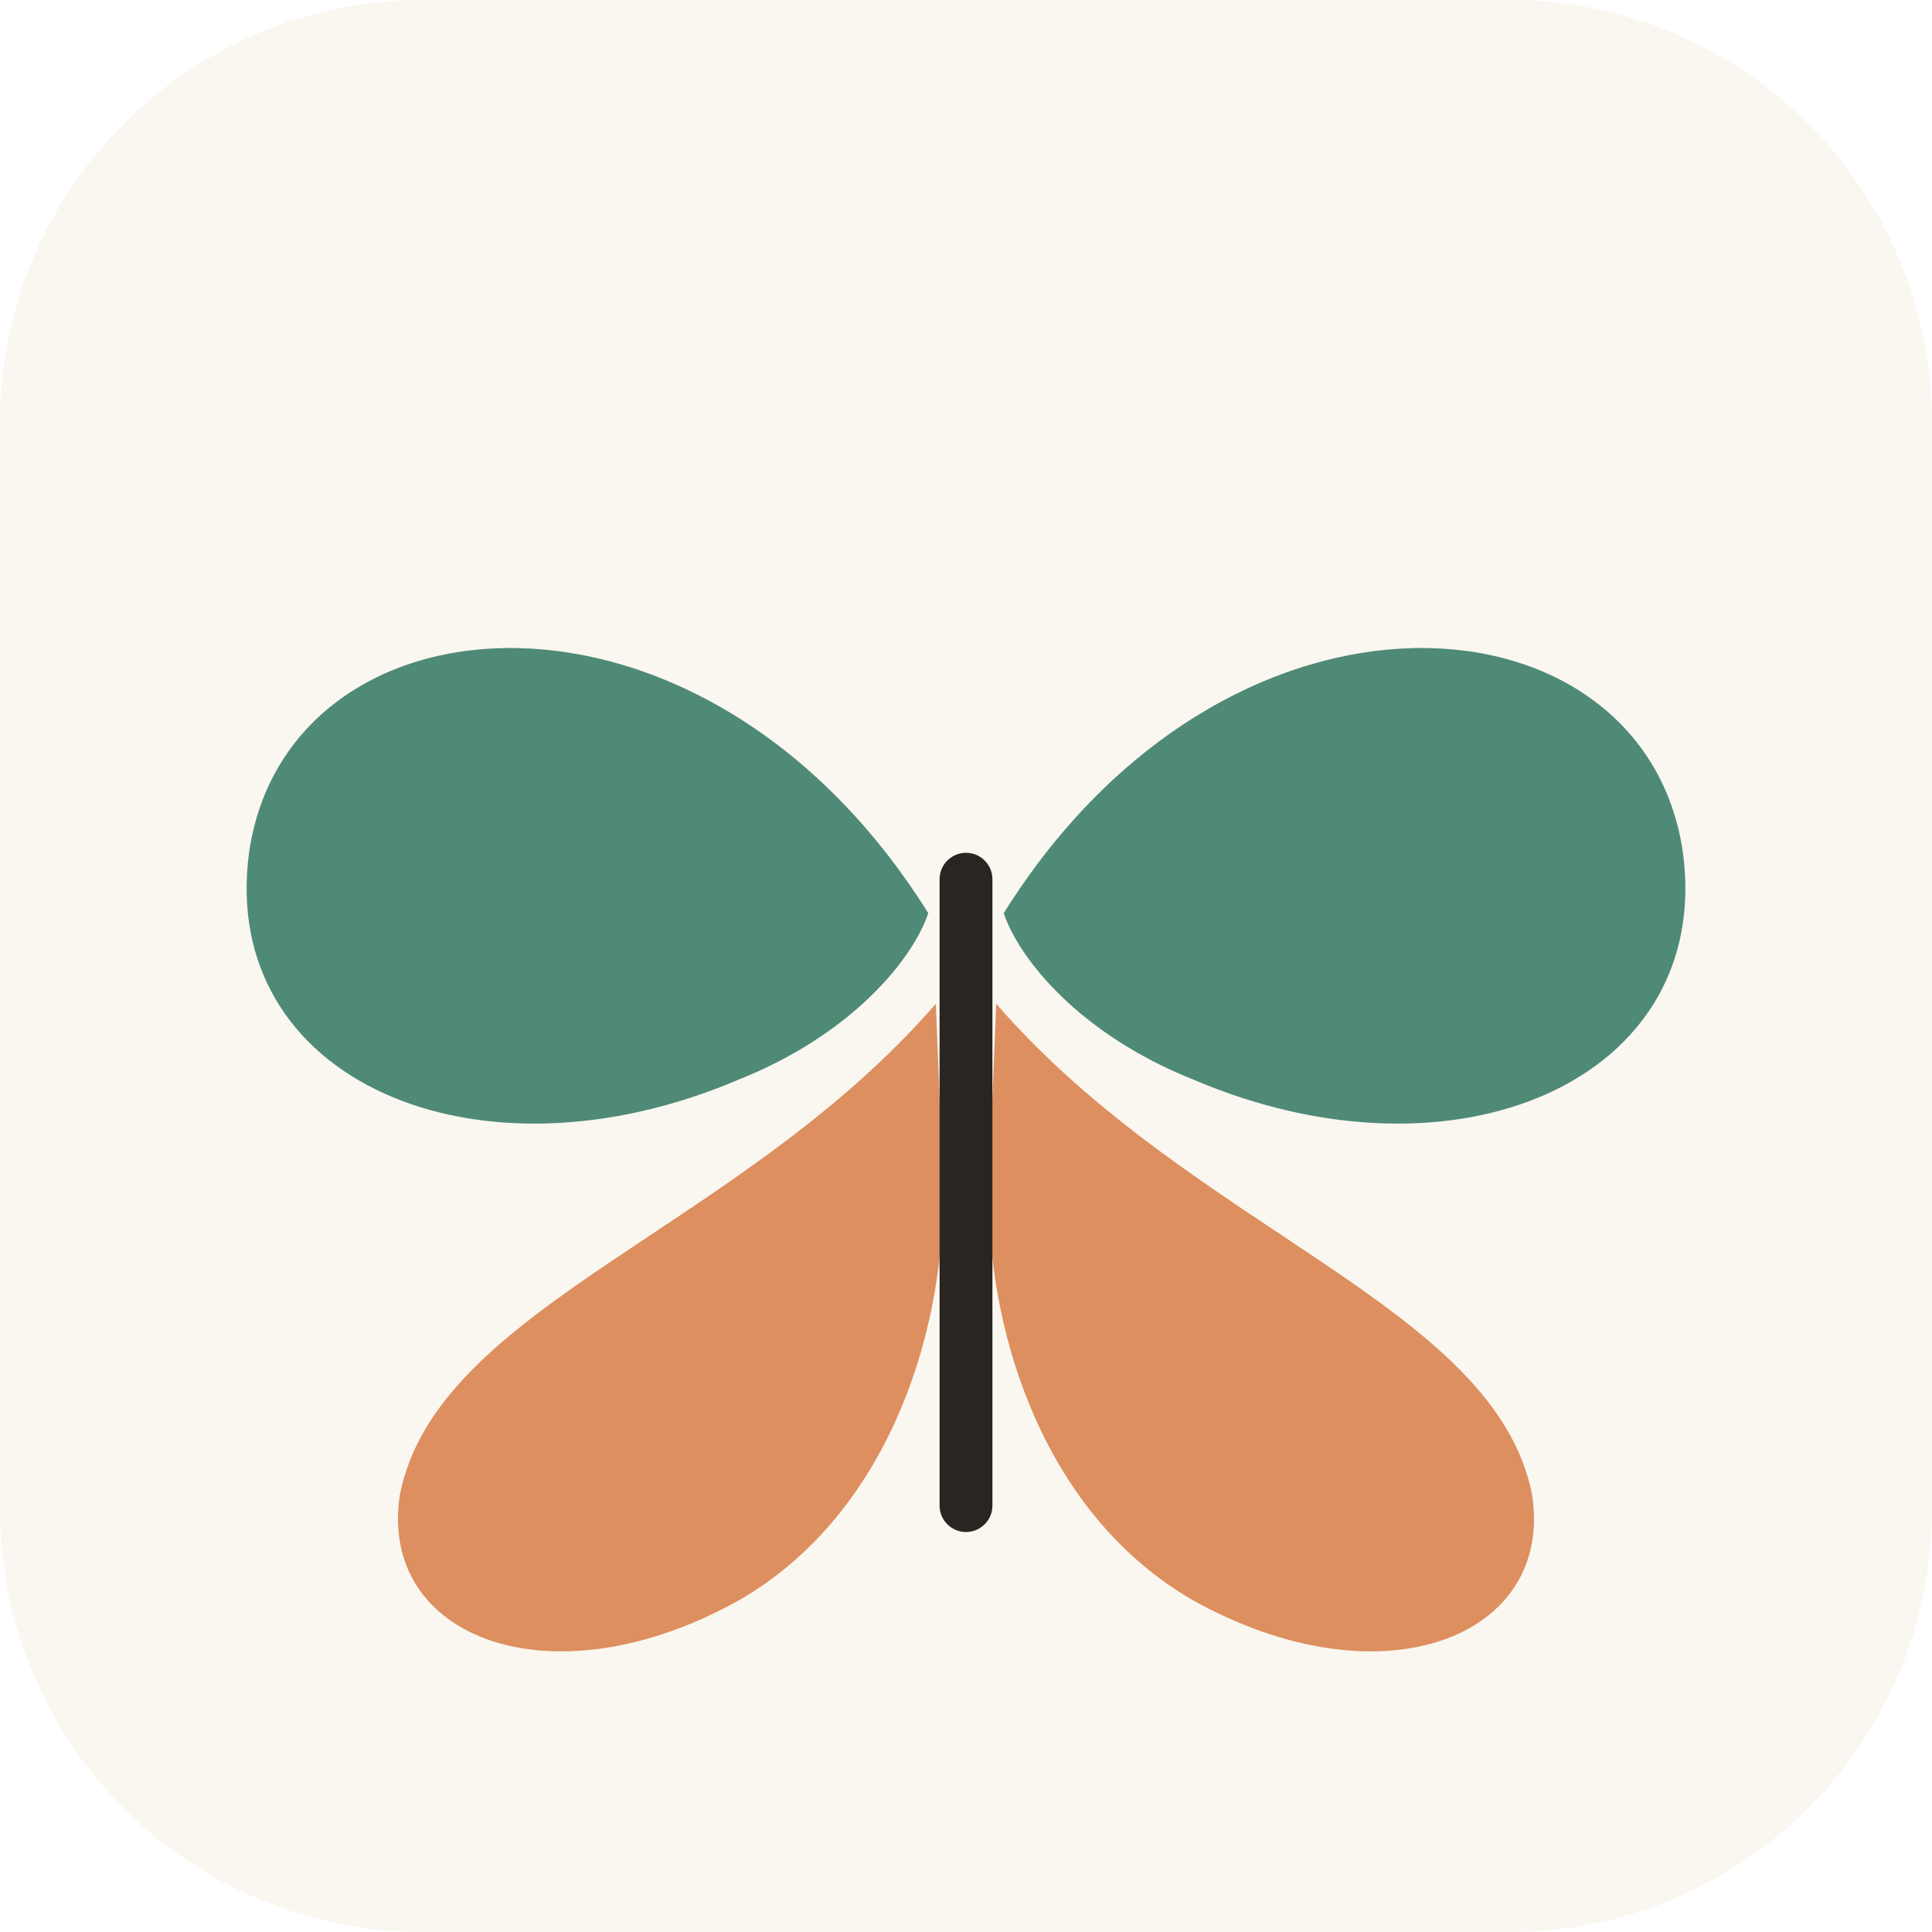
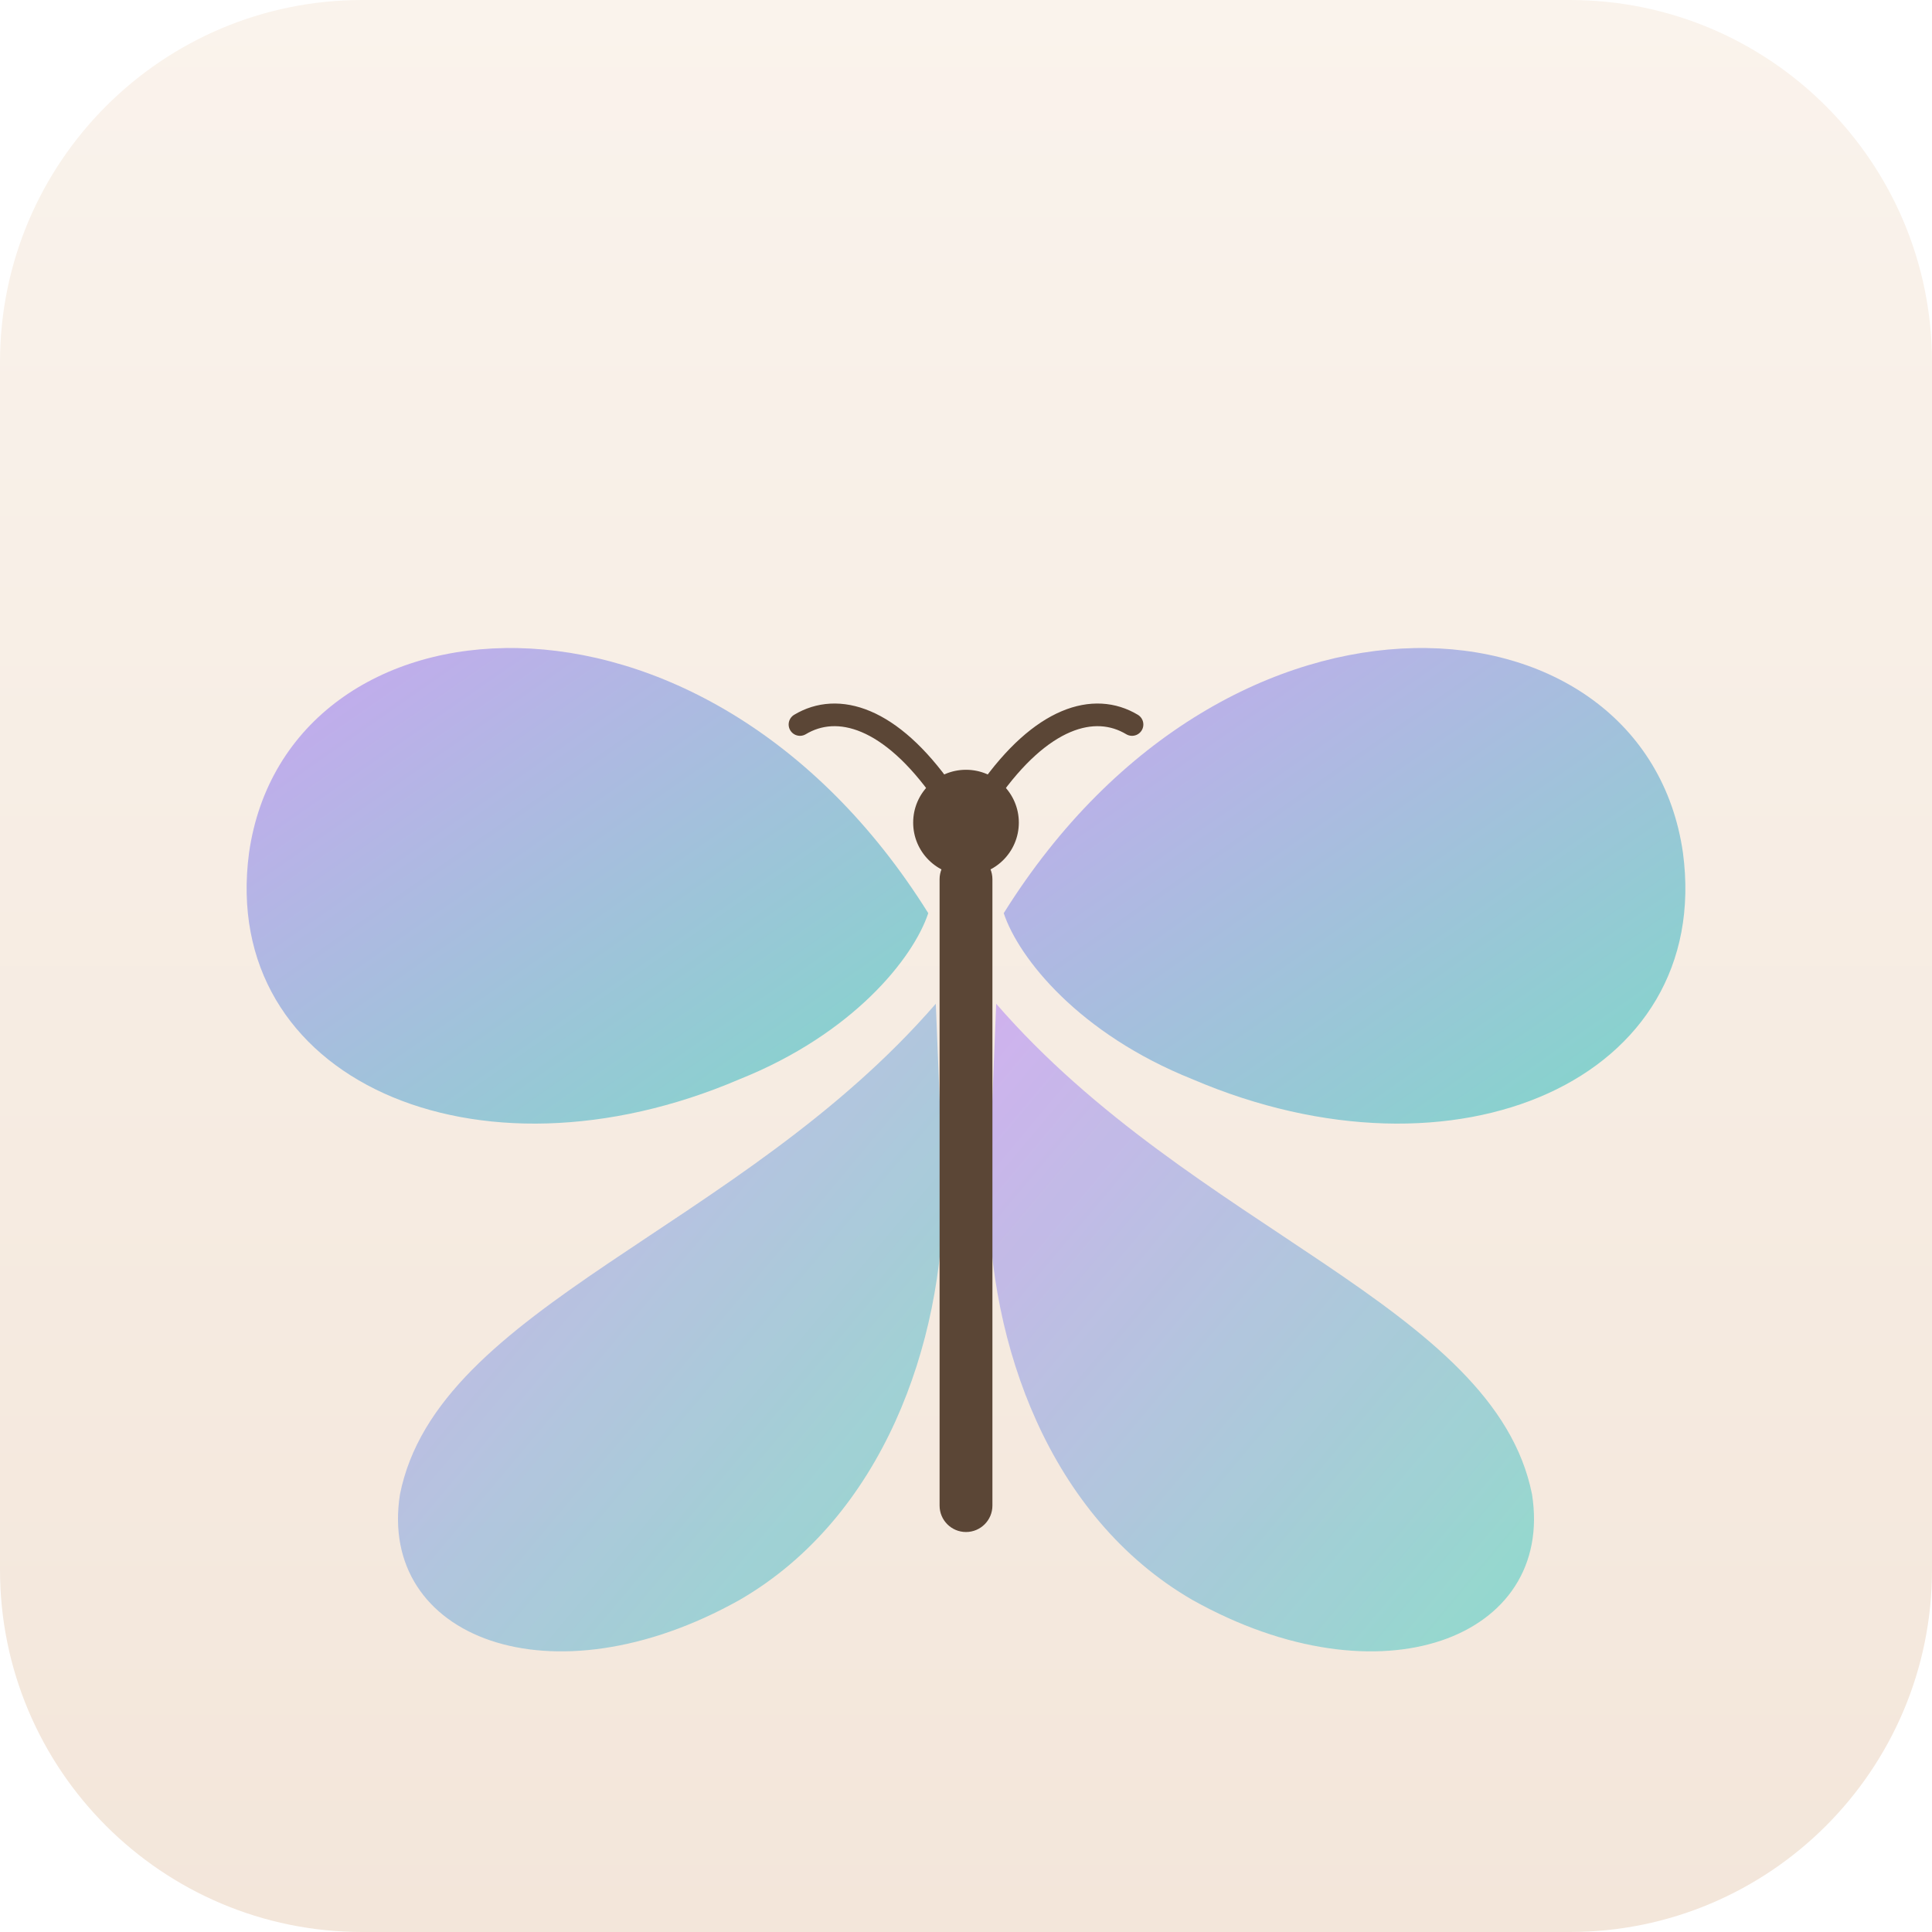
<svg xmlns="http://www.w3.org/2000/svg" viewBox="0 0 512 512">
-   <rect width="512" height="512" rx="112" fill="#faf6f0" />
+   <defs>
+     <linearGradient id="wing" x1="0" y1="0" x2="1" y2="1">
+       <stop offset="0%" stop-color="#c9a7f0" />
+       <stop offset="100%" stop-color="#7fd8c9" />
+     </linearGradient>
+     <linearGradient id="bg" x1="0" y1="0" x2="0" y2="1">
+       <stop offset="0%" stop-color="#faf3ec" />
+       <stop offset="100%" stop-color="#f3e6da" />
+     </linearGradient>
+   </defs>
+   <rect width="512" height="512" rx="96" fill="url(#bg)" />
  <g transform="translate(256 256)">
-     <path d="M -10 -14 C -70 -110 -180 -100 -190 -30 C -198 30 -130 60 -60 30 C -30 18 -14 -2 -10 -14 Z" fill="#4f8a76" />
-     <path d="M 10 -14 C 70 -110 180 -100 190 -30 C 198 30 130 60 60 30 C 30 18 14 -2 10 -14 Z" fill="#4f8a76" />
-     <path d="M -8 10 C -60 70 -140 90 -150 140 C -156 178 -110 196 -60 168 C -22 146 -6 100 -6 60 Z" fill="#dd8f5f" />
-     <path d="M 8 10 C 60 70 140 90 150 140 C 156 178 110 196 60 168 C 22 146 6 100 6 60 Z" fill="#dd8f5f" />
-     <rect x="-7" y="-30" width="14" height="180" rx="7" fill="#2b2521" />
+     <path d="M -10 -14 C -70 -110 -180 -100 -190 -30 C -198 30 -130 60 -60 30 C -30 18 -14 -2 -10 -14 Z" fill="url(#wing)" />
+     <path d="M 10 -14 C 70 -110 180 -100 190 -30 C 198 30 130 60 60 30 C 30 18 14 -2 10 -14 Z" fill="url(#wing)" />
+     <path d="M -8 10 C -60 70 -140 90 -150 140 C -156 178 -110 196 -60 168 C -22 146 -6 100 -6 60 Z" fill="url(#wing)" opacity="0.85" />
+     <path d="M 8 10 C 60 70 140 90 150 140 C 156 178 110 196 60 168 C 22 146 6 100 6 60 Z" fill="url(#wing)" opacity="0.85" />
+     <rect x="-7" y="-30" width="14" height="180" rx="7" fill="#5b4636" />
+     <circle cx="0" cy="-38" r="14" fill="#5b4636" />
+     <path d="M -6 -46 C -20 -66 -34 -70 -44 -64" stroke="#5b4636" stroke-width="6" fill="none" stroke-linecap="round" />
+     <path d="M 6 -46 C 20 -66 34 -70 44 -64" stroke="#5b4636" stroke-width="6" fill="none" stroke-linecap="round" />
  </g>
</svg>
